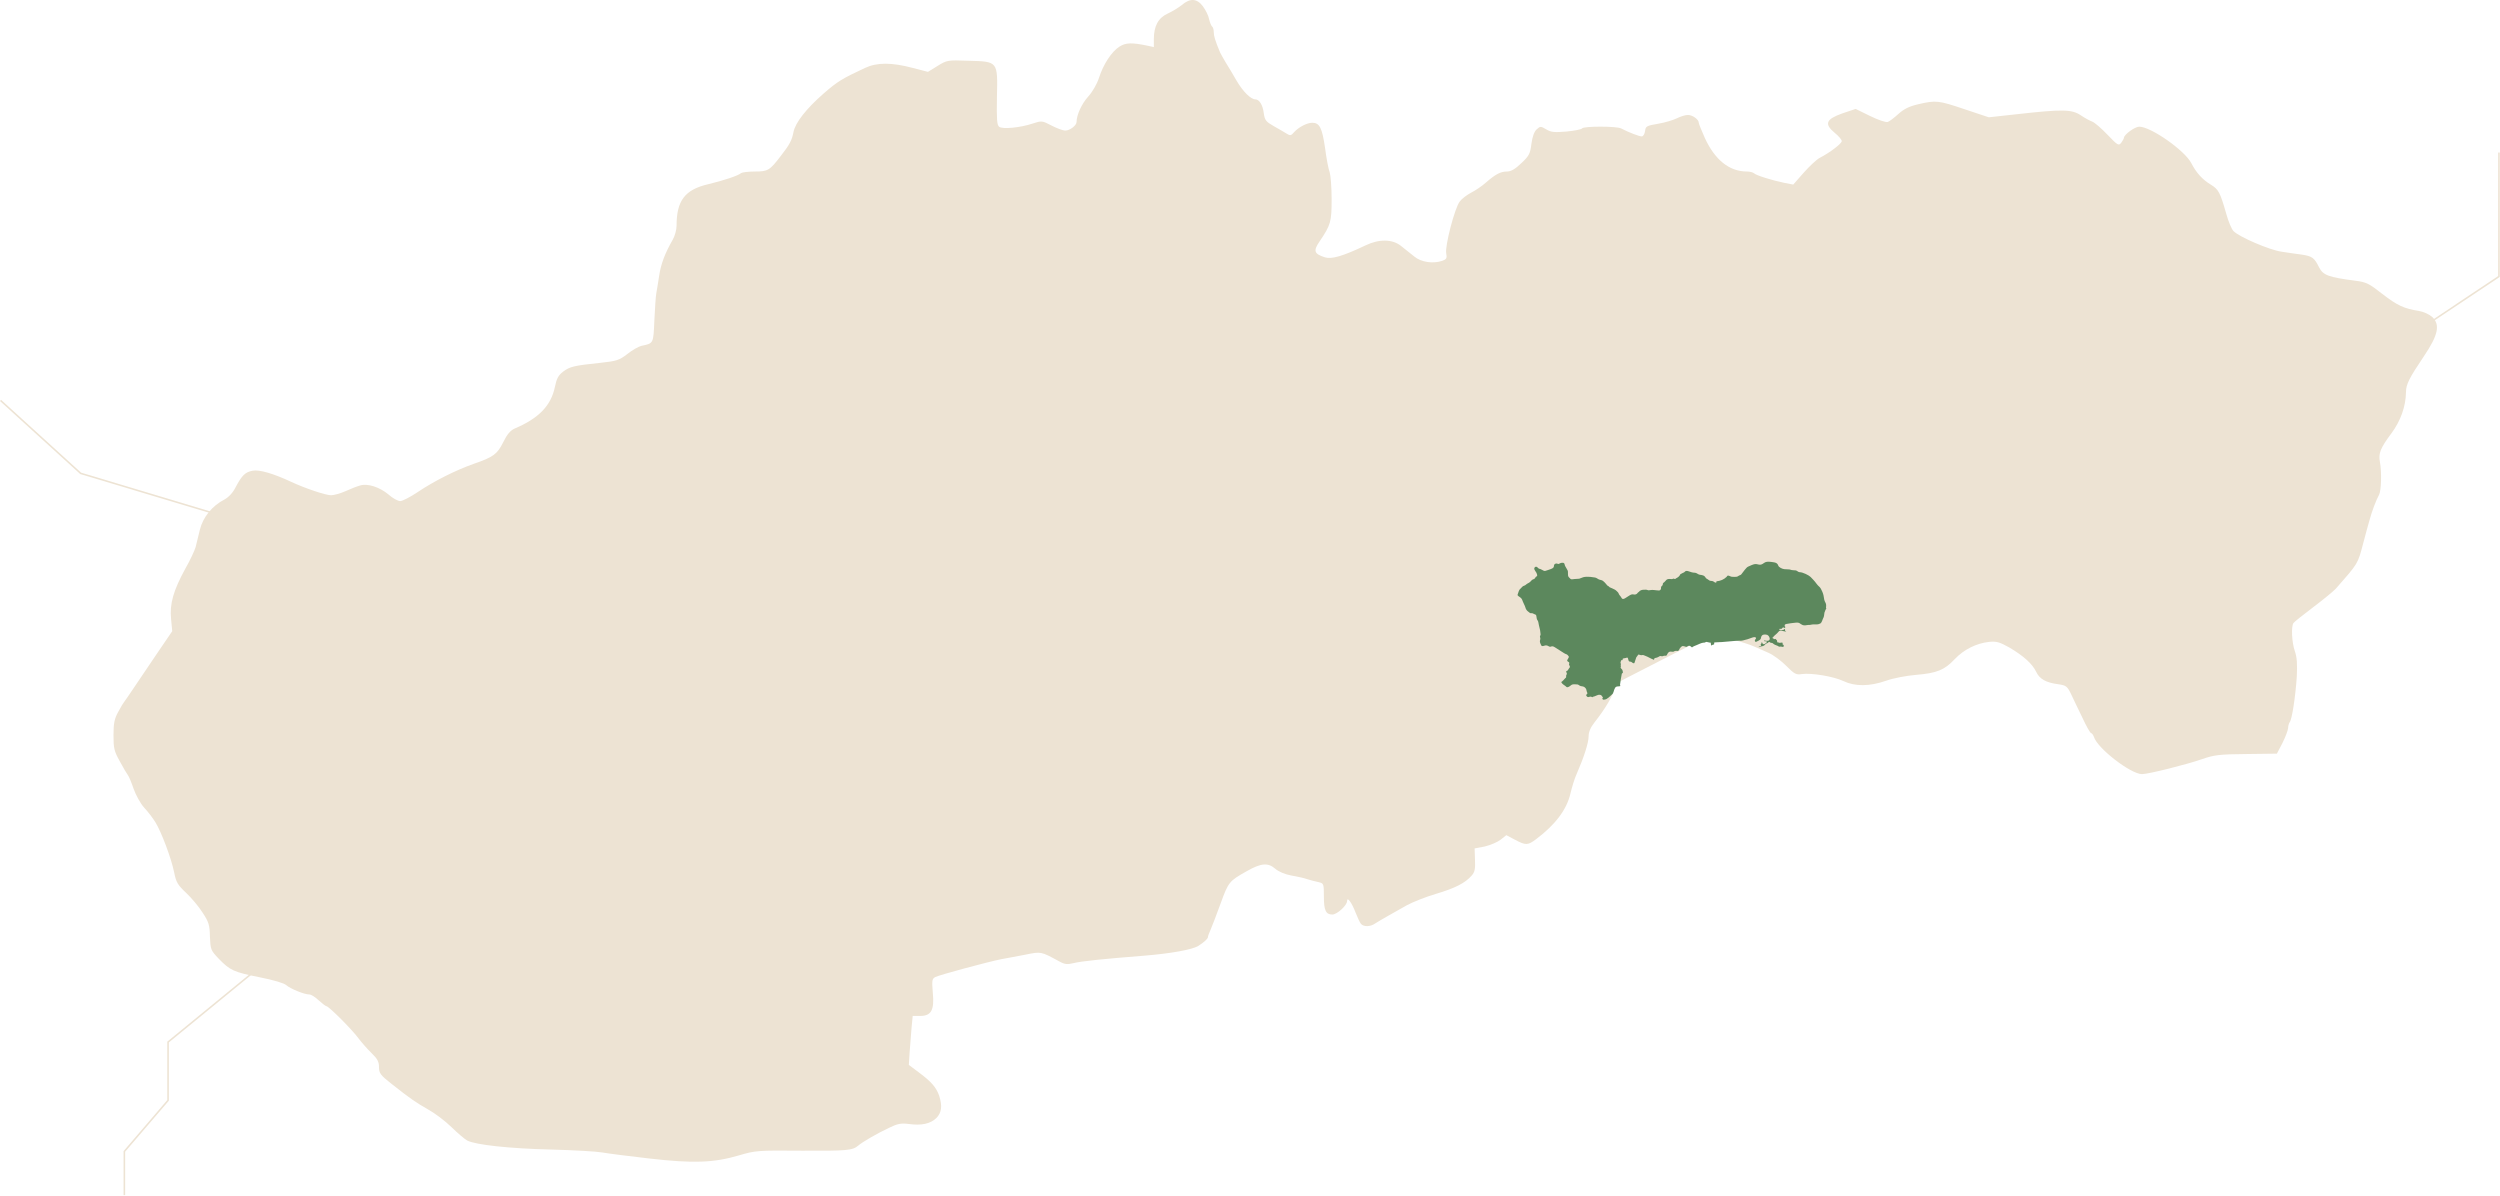
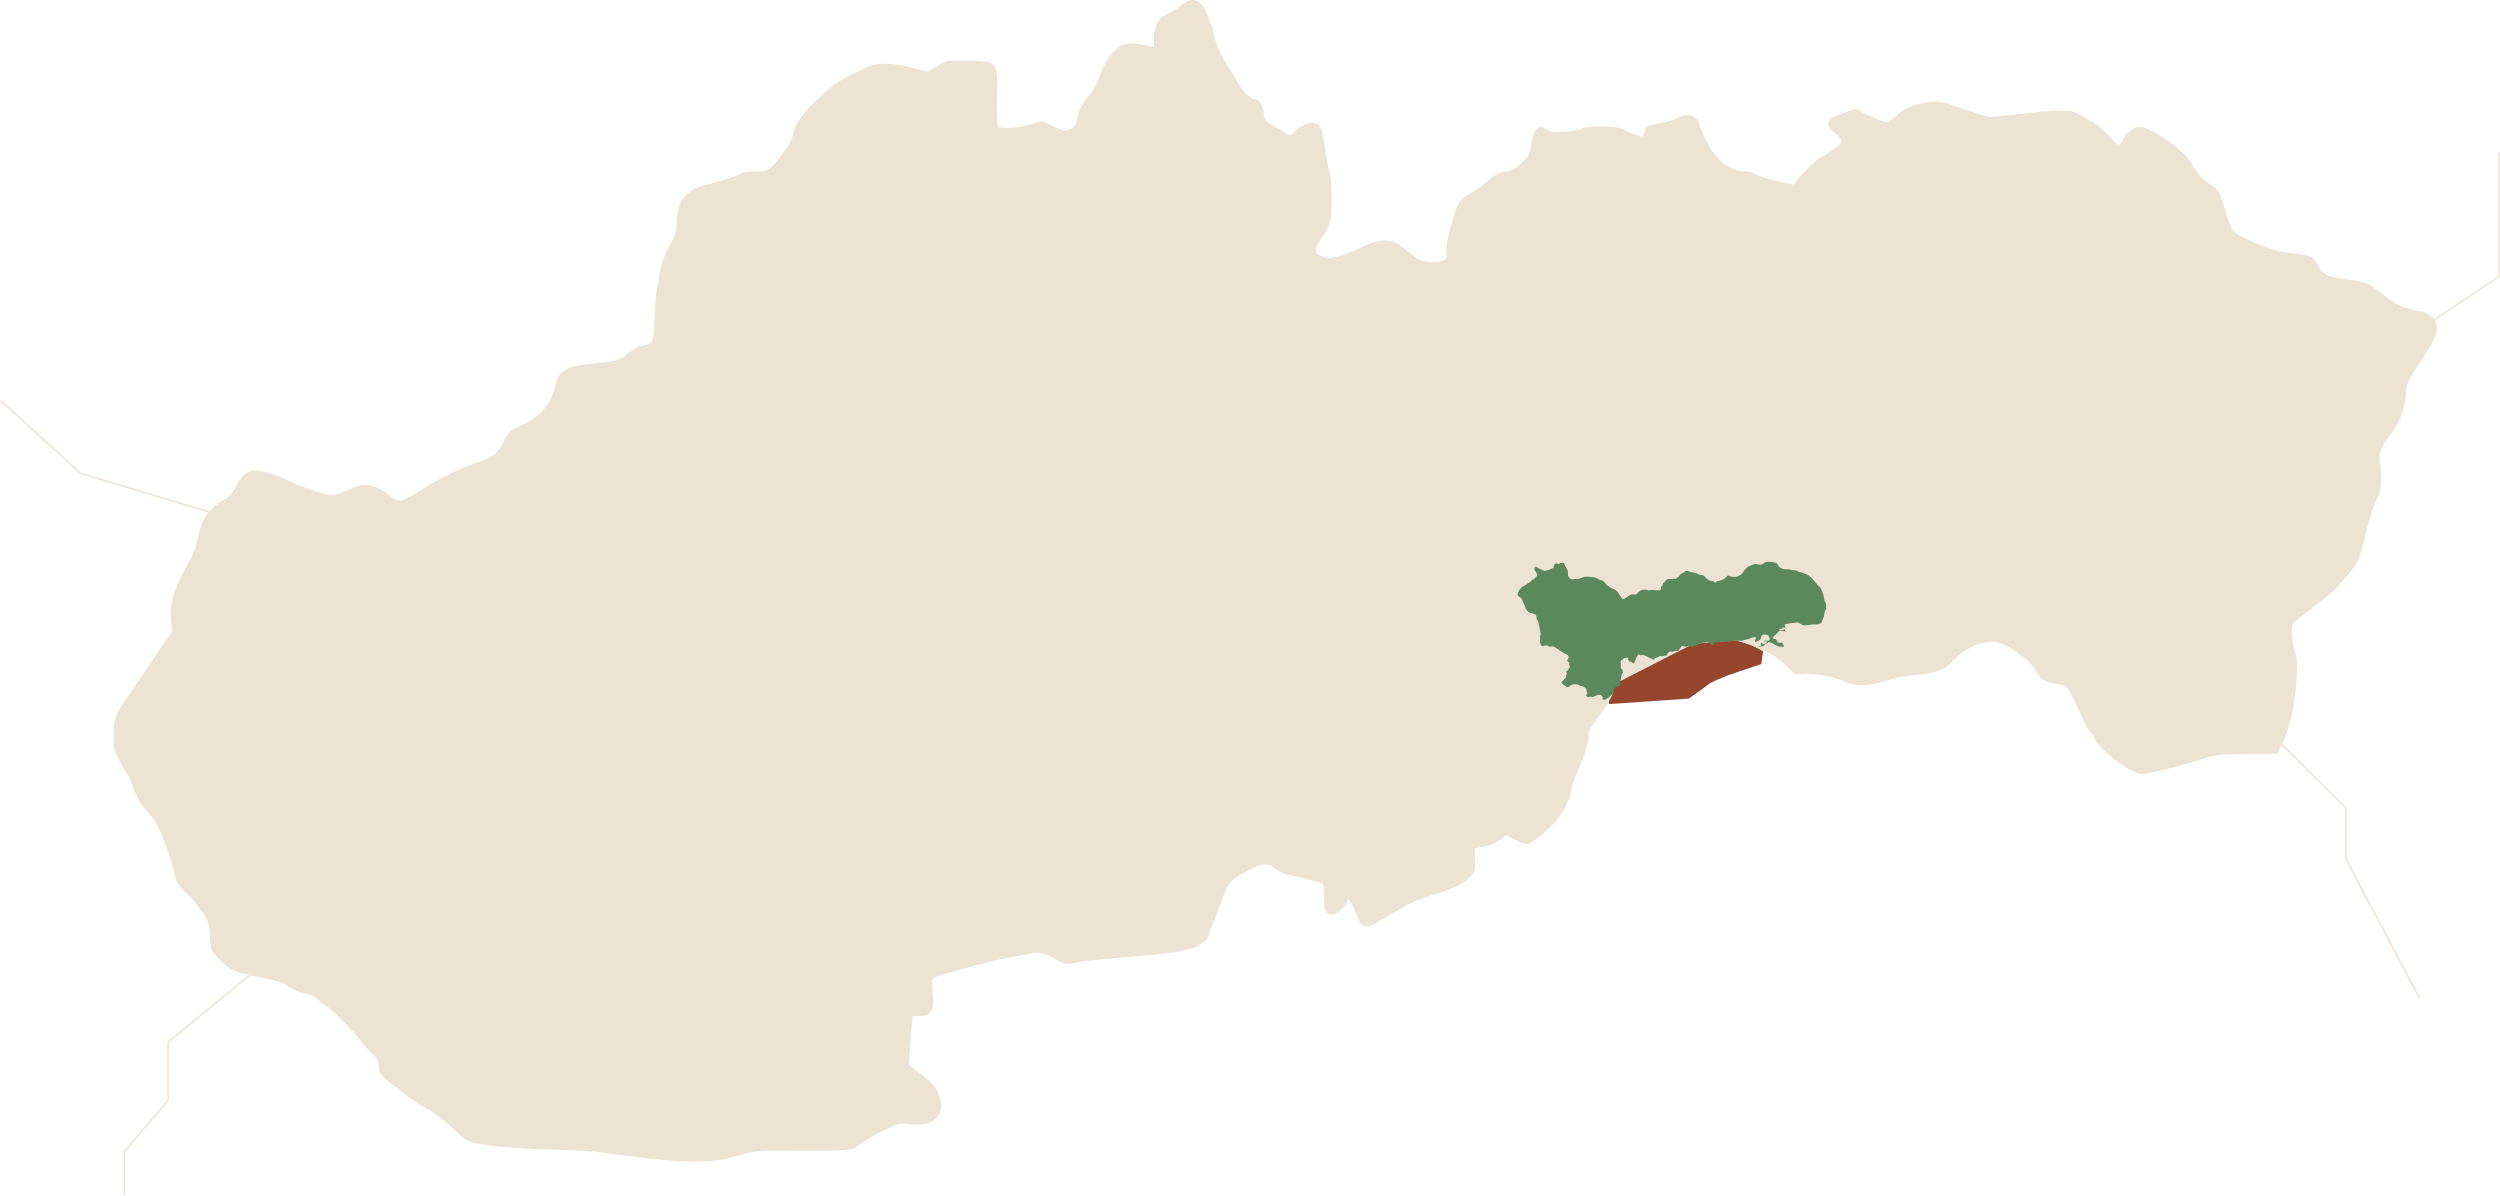
<svg xmlns="http://www.w3.org/2000/svg" width="1573" height="752" viewBox="0 0 1573 752" fill="none">
+   <path d="M1062.62 439.558L1012.48 442.986L1011.34 437.272L1015.89 429.272L1023.87 424.701L1058.06 406.415C1067.55 404.51 1087.23 402.986 1089.96 402.986C1096.8 402.986 1103.26 406.034 1109.34 409.843L1108.2 417.843L1087.68 424.701C1083.89 426.224 1076.06 429.501 1075.15 430.415C1074.24 431.329 1066.41 436.891 1062.62 439.558Z" fill="#96462F" />
  <path d="M743.63 3.127C741.684 4.722 737.672 7.176 734.754 8.526C728.797 11.226 726 16.379 726 24.6V29.631L722.11 28.772C712.14 26.686 708.371 26.809 704.481 29.263C699.496 32.331 694.146 40.552 691.472 49.019C690.134 53.068 687.338 57.854 684.663 60.799C680.651 65.216 677.368 72.333 677.368 76.75C677.368 78.959 673.113 82.149 670.317 82.149C668.736 82.149 664.845 80.677 661.563 78.959C655.727 75.891 655.362 75.891 649.769 77.732C642.11 80.309 631.046 81.413 628.736 79.818C627.277 78.714 627.034 75.523 627.277 61.044C627.763 38.466 628.128 38.712 609.161 38.221C596.152 37.73 595.788 37.853 589.83 41.534L583.873 45.215L574.389 42.761C561.016 39.202 551.775 39.202 544.237 42.761C529.769 49.51 526.973 51.227 518.219 58.835C507.277 68.406 500.347 77.241 499.253 83.131C498.28 88.162 496.943 90.862 491.471 97.856C484.298 107.304 483.204 107.918 474.936 107.918C470.924 107.918 467.034 108.408 466.304 108.899C464.602 110.494 455.362 113.562 445.635 115.893C430.924 119.329 425.696 126.201 425.696 142.03C425.696 144.607 424.602 148.533 423.265 150.865C418.401 159.331 415.848 166.08 414.754 173.442C414.146 177.614 413.295 182.523 412.93 184.609C412.566 186.572 412.079 194.302 411.714 201.787C411.107 216.267 411.228 216.021 403.569 217.617C401.866 217.985 397.733 220.316 394.693 222.77C389.587 226.697 387.885 227.188 377.793 228.292C361.38 230.01 358.584 230.623 354.328 233.814C351.289 236.145 350.195 238.231 349.1 243.63C346.669 255.287 338.888 263.263 323.812 269.644C321.137 270.871 319.07 273.202 316.638 278.233C312.869 285.718 310.559 287.559 298.037 291.853C286.608 295.903 273.234 302.652 263.143 309.4C258.401 312.591 253.295 315.29 251.836 315.29C250.377 315.29 246.973 313.45 244.419 311.118C238.827 306.455 231.289 304.001 226.547 305.474C224.723 305.965 220.59 307.56 217.429 309.032C214.146 310.505 210.012 311.609 208.31 311.609C204.906 311.609 191.775 307.192 183.143 303.142C171.836 297.866 163.204 295.412 159.07 296.148C154.328 297.007 152.261 298.97 148.249 306.578C146.547 310.014 143.872 312.836 141.197 314.309C133.538 318.235 127.702 325.352 125.757 333.328C124.784 337.255 123.568 342.163 123.082 344.249C122.474 346.335 119.678 352.47 116.638 357.746C109.1 371.49 106.669 379.956 107.641 389.527L108.371 397.135L99.252 410.51C94.267 417.872 87.58 427.689 84.419 432.474C81.258 437.137 78.462 441.309 78.097 441.677C77.732 442.045 76.03 444.745 74.45 447.812C72.018 452.107 71.41 455.052 71.41 462.537C71.41 470.758 71.775 472.599 75.422 479.102C77.611 483.152 79.921 487.078 80.529 487.815C81.137 488.551 82.717 492.355 84.055 496.281C85.392 500.085 88.31 505.484 90.62 508.061C93.052 510.638 96.213 514.81 97.793 517.387C101.562 523.522 107.763 539.965 109.586 548.922C110.802 555.18 111.897 556.898 117.124 561.806C120.407 564.874 125.149 570.518 127.459 574.199C131.349 580.089 131.957 582.053 132.079 589.292C132.444 597.514 132.565 597.882 137.672 603.281C144.845 610.643 147.033 611.625 163.568 614.938C172.201 616.656 178.766 618.619 180.103 619.846C182.535 622.055 191.41 625.736 194.693 625.736C195.787 625.736 198.34 627.331 200.529 629.417C202.717 631.38 204.906 633.098 205.392 633.098C206.851 633.098 221.805 648.068 225.574 653.345C227.641 656.044 231.289 660.216 233.842 662.67C237.489 666.229 238.462 668.069 238.462 671.382C238.462 675.186 239.313 676.413 246 681.69C258.401 691.506 261.927 693.838 269.465 698.132C273.477 700.341 280.043 705.249 284.055 709.176C288.067 713.102 292.565 716.906 294.024 717.642C299.252 720.342 320.529 722.673 346.547 723.287C361.015 723.655 375.605 724.514 378.888 725.127C382.292 725.741 395.544 727.459 408.553 728.931C436.395 732.122 449.04 731.631 464.967 726.968C475.301 723.9 476.882 723.778 504.481 724.023C532.809 724.146 536.335 723.9 539.982 720.833C542.657 718.501 551.775 713.225 559.313 709.667C564.785 706.967 566.973 706.599 571.836 707.212C579.861 708.317 585.453 707.09 589.222 703.409C592.505 699.973 592.991 695.924 590.924 689.42C589.101 684.266 586.183 680.708 578.037 674.695L571.836 670.033L572.323 662.302C572.687 658.007 573.174 651.136 573.538 646.841L574.268 639.233H579.009C585.94 639.233 588.006 635.552 586.912 624.509C586.304 617.024 586.426 615.919 588.371 614.815C590.803 613.465 621.441 605.244 629.952 603.526C632.991 603.035 639.678 601.686 645.028 600.704C655.241 598.618 654.876 598.618 666.426 604.876C669.952 606.839 671.532 606.962 675.545 605.98C680.408 604.753 695.119 603.281 719.921 601.317C736.578 599.968 750.195 597.514 753.964 595.182C757.612 592.851 760.043 590.642 760.043 589.538C760.043 589.047 760.773 586.961 761.745 584.875C762.718 582.666 765.514 575.304 768.067 568.31C772.931 554.935 773.417 554.321 784.602 548.063C793.478 543.032 797.855 542.664 802.353 546.591C804.663 548.554 808.554 550.149 812.566 550.885C816.092 551.499 820.712 552.48 822.657 553.217C824.724 553.83 827.764 554.689 829.709 555.057C832.87 555.794 832.992 556.039 832.992 564.138C832.992 572.85 834.207 575.426 838.341 575.426C841.259 575.426 847.581 569.659 847.581 566.96C847.581 563.892 850.499 567.819 852.931 574.199C854.147 577.267 855.606 580.457 856.335 581.316C858.037 583.28 862.292 583.157 865.21 581.071C866.548 580.212 870.074 578.126 873.113 576.408C876.153 574.69 881.624 571.623 885.271 569.537C888.919 567.573 897.186 564.26 903.508 562.42C915.423 558.861 921.867 555.671 926.001 550.885C927.946 548.677 928.311 546.713 928.068 541.069L927.824 533.829L934.268 532.602C937.794 531.743 942.171 529.903 944.238 528.307L947.764 525.485L953.113 528.307C960.043 531.989 961.259 531.989 966.609 527.939C978.524 518.982 985.818 509.411 988.128 499.226C989.101 495.177 990.803 489.532 992.141 486.71C996.639 476.403 999.557 467.323 999.557 463.273C999.557 460.574 1000.77 457.629 1003.33 454.439C1010.13 445.849 1015.36 437.014 1015.36 433.701C1015.36 431.125 1016.7 429.897 1023.63 426.462C1028.13 424.13 1041.5 417.259 1053.54 411.123C1065.45 404.988 1076.52 399.957 1078.1 399.957C1081.75 399.957 1098.4 404.375 1103.51 406.706C1105.58 407.565 1109.71 409.406 1112.75 410.755C1115.79 412.105 1120.77 415.786 1123.93 418.977C1128.92 424.008 1130.13 424.744 1133.66 424.13C1139.74 423.271 1153.72 425.603 1159.92 428.548C1167.1 431.983 1176.34 431.983 1186.79 428.302C1191.17 426.707 1199.68 425.112 1205.64 424.621C1218.77 423.517 1223.51 421.553 1229.95 414.682C1235.67 408.669 1243.57 404.743 1251.47 403.884C1256.21 403.393 1258.16 404.007 1264.12 407.32C1273.11 412.596 1278.71 417.627 1281.14 422.658C1283.2 427.198 1287.34 429.529 1295 430.511C1299.98 431.247 1300.71 431.738 1303.14 436.769C1304.6 439.837 1307.76 446.585 1310.32 451.739C1312.75 457.015 1315.18 461.31 1315.79 461.31C1316.27 461.31 1317 462.414 1317.49 463.642C1319.68 470.881 1340.71 487.078 1347.76 487.078C1351.78 487.078 1376.21 480.943 1385.58 477.63C1392.99 475.053 1396.4 474.562 1413.42 474.44L1432.63 474.194L1436.15 467.445C1437.98 463.764 1439.56 459.592 1439.68 458.12C1439.68 456.77 1440.17 455.175 1440.65 454.439C1442.11 452.843 1444.3 438.364 1445.15 425.603C1445.51 417.872 1445.27 413.578 1443.93 409.774C1441.99 404.252 1441.5 394.067 1443.08 391.981C1443.57 391.245 1449.16 386.828 1455.48 382.042C1461.81 377.257 1468.25 371.98 1469.71 370.385C1483.93 354.188 1483.45 355.047 1486.97 341.672C1488.43 336.273 1490.14 329.647 1490.99 326.947C1492.45 321.548 1495 314.799 1496.94 311.241C1498.28 308.664 1498.65 297.007 1497.43 290.626C1496.46 285.227 1497.67 282.037 1504.72 272.589C1510.44 264.858 1513.72 255.778 1513.84 246.82C1513.84 241.912 1515.79 237.986 1525.15 224.12C1534.15 210.745 1535.48 204.364 1530.38 199.456C1528.43 197.738 1524.91 196.143 1521.99 195.652C1512.63 194.18 1508.37 192.216 1499.01 184.977C1490.74 178.473 1488.92 177.492 1481.99 176.633C1465.09 174.424 1461.69 173.197 1459.13 168.166C1456.21 162.154 1454.76 161.172 1448.19 160.19C1445.15 159.822 1439.44 158.963 1435.42 158.35C1427.89 157.245 1409.04 149.147 1405.39 145.466C1404.18 144.361 1402.11 139.453 1400.77 134.545C1396.88 120.924 1395.91 119.206 1391.17 116.262C1385.7 112.948 1381.93 108.776 1378.77 102.641C1374.63 94.665 1353.48 79.818 1346.06 79.695C1343.27 79.695 1336.34 84.726 1336.34 86.812C1336.34 87.303 1335.48 88.653 1334.63 89.88C1333.05 91.843 1332.44 91.475 1326 84.726C1322.11 80.677 1317.86 76.996 1316.4 76.505C1315.06 76.014 1311.78 74.296 1309.1 72.456C1303.51 68.774 1297.67 68.652 1269.22 71.842L1251.35 73.805L1236.27 68.774C1219.5 63.13 1218.16 63.007 1206.97 65.584C1201.14 66.934 1197.86 68.652 1194.45 71.719C1191.9 74.051 1188.86 76.382 1187.76 76.75C1186.55 77.118 1181.56 75.4 1176.58 72.946L1167.58 68.529L1159.19 71.351C1148.86 75.032 1147.64 77.977 1154.45 83.622C1156.88 85.585 1158.83 87.916 1158.83 88.775C1158.83 90.371 1151.17 96.138 1144.97 99.328C1143.02 100.31 1138.52 104.604 1134.88 108.654L1128.31 116.139L1122.6 115.034C1114.94 113.439 1104.97 110.372 1103.63 109.022C1102.9 108.408 1100.96 107.918 1099.13 107.918C1088.07 107.918 1078.95 100.555 1072.63 86.689C1070.56 82.027 1068.86 77.855 1068.86 77.241C1068.86 75.155 1064.97 72.333 1062.05 72.333C1060.35 72.333 1057.31 73.314 1055.12 74.419C1052.93 75.523 1047.7 77.118 1043.33 77.855C1036.03 79.082 1035.42 79.45 1035.06 82.517C1034.82 84.358 1033.84 85.831 1032.99 85.831C1031.41 85.831 1024.97 83.376 1019.98 80.8C1017.19 79.327 996.274 79.327 995.423 80.8C995.059 81.413 990.682 82.272 985.697 82.763C978.037 83.376 975.97 83.254 972.931 81.413C969.405 79.327 969.162 79.327 966.852 81.413C965.271 82.886 964.177 86.076 963.569 90.493C962.84 96.629 962.11 98.101 957.247 102.641C953.478 106.322 950.682 107.918 948.25 107.918C944.116 107.918 940.955 109.635 934.876 114.912C932.445 117.12 928.189 119.943 925.514 121.292C922.961 122.642 919.679 125.096 918.463 126.814C915.302 130.864 909.101 154.791 909.952 159.331C910.56 162.399 910.195 163.135 907.399 164.117C901.685 166.08 894.147 164.976 889.891 161.417C887.703 159.699 884.055 156.754 881.745 154.914C876.274 150.374 867.764 150.251 859.131 154.423C844.906 161.172 837.855 163.258 833.599 161.908C826.791 159.699 826.183 157.859 830.317 151.846C837.368 141.416 837.855 139.576 837.855 125.219C837.855 117.857 837.247 110.249 836.639 108.408C835.909 106.69 834.572 99.696 833.721 93.07C831.897 80.554 830.317 77.241 825.697 77.241C822.414 77.241 817.186 79.941 814.268 83.131C812.323 85.462 811.715 85.462 809.405 83.99C808.067 83.131 804.42 81.045 801.381 79.327C796.639 76.628 795.788 75.646 795.18 71.351C794.572 66.075 792.384 62.516 789.83 62.516C787.034 62.516 782.049 57.608 778.037 50.737C775.849 46.933 772.809 41.779 771.229 39.325C769.77 36.871 768.189 34.049 767.703 33.067C764.542 25.459 763.69 22.637 763.69 20.06C763.69 18.588 763.204 16.993 762.596 16.625C762.11 16.256 761.259 14.17 760.773 12.084C760.408 9.876 758.584 6.317 756.882 3.986C753.113 -1.045 748.858 -1.291 743.63 3.127Z" fill="#EDE3D3" />
  <path d="M1123.3 394.345L1123.32 394.795C1123.14 394.779 1122.91 394.987 1122.86 395.123C1122.79 395.132 1122.71 395.136 1122.63 395.137C1122.56 394.776 1122.22 394.784 1121.91 394.813C1121.6 394.841 1121.42 395.051 1121.27 395.393C1120.98 396.039 1119.67 395.277 1119.31 395.982C1120.01 396.528 1122.4 396.752 1122.63 395.808C1122.75 395.776 1122.87 395.73 1122.98 395.672C1123.09 396.064 1123.16 396.472 1123.23 396.952C1123.47 397.097 1123.72 396.946 1123.93 397.122C1123.09 397.831 1120.99 396.442 1120.04 396.766C1119.18 397.055 1118.71 397.982 1118.07 398.544L1116.47 399.958C1116.13 400.259 1115.81 400.619 1115.63 400.946C1115.49 401.046 1115.18 401.041 1115.28 401.408C1115.33 401.593 1115.39 401.692 1115.64 401.642C1115.71 401.738 1115.86 401.769 1115.95 401.818C1115.97 401.94 1115.99 402.093 1116.09 402.127C1116.55 402.288 1116.88 401.908 1117.18 402.012C1117.41 402.095 1117.55 402.651 1117.95 402.677L1118.28 404.005C1118.4 404.456 1119.05 404.151 1119.28 404.298C1119.64 404.516 1120.19 404.686 1120.49 404.291L1121.11 404.337C1121.19 404.343 1121.26 404.515 1121.37 404.469C1121.45 404.437 1121.5 404.387 1121.47 404.303C1121.52 404.303 1121.58 404.341 1121.63 404.334L1121.63 405.334C1121.64 405.487 1121.68 405.576 1121.75 405.647C1121.79 405.702 1121.93 405.65 1121.98 405.69C1122.07 405.771 1122.18 405.834 1122.31 405.85C1122.32 406.227 1122.33 406.618 1122.16 406.963C1122.09 406.967 1122.01 407.053 1121.94 407.066L1121.36 406.971C1120.91 406.896 1120.34 406.741 1119.83 406.868C1119.2 407.025 1118.99 406.535 1118.57 406.399C1117.32 405.991 1116.26 405.553 1115.28 404.64L1113.91 404.339C1113.67 404.287 1113.22 403.631 1112.93 403.947C1112.46 404.473 1112.07 404.746 1111.36 404.914C1110.9 405.024 1110.61 405.66 1110.26 405.947C1109.52 406.556 1108.65 406.647 1107.74 406.806C1107.3 406.884 1106.94 407.357 1106.42 407.093L1107.98 406.294C1108.21 406.174 1107.92 405.684 1107.76 405.396C1108.28 405.116 1108.37 404.609 1108.48 404.001C1108.9 404.263 1108.83 404.818 1109.16 405.105C1109.73 405.6 1110.47 405.296 1110.91 404.767C1111.14 404.484 1111.84 404.287 1111.71 403.789C1111.58 403.29 1110.42 403.647 1110 403.37C1109.91 403.312 1109.95 402.943 1110.13 402.972C1110.93 403.093 1111.83 403.343 1112.6 403.136C1112.98 403.034 1113.59 402.41 1113.55 401.996C1113.47 401.002 1112.85 399.82 1111.9 399.446C1111.31 399.218 1110.49 399.218 1109.91 399.274C1107.89 399.462 1108.03 401.751 1107.82 402.037C1107.17 402.924 1105.86 403.389 1104.88 403.884C1104.55 404.051 1104.29 403.5 1104.19 403.281C1103.88 402.55 1105.15 401.914 1104.86 401.323C1104.25 400.11 1101.26 401.731 1099.65 402.179C1093.73 403.83 1096.66 402.825 1092.04 403.227L1083.42 403.977C1081.79 404.118 1080.24 404.017 1078.64 404.216C1078.5 404.635 1078.59 405.034 1078.51 405.461C1077.82 405.651 1077.2 405.769 1076.62 406.182L1076.38 404.379C1075.39 404.435 1073.68 403.613 1073.25 403.977C1072.66 404.489 1072.36 404.281 1071.73 404.366C1070.19 404.574 1068.79 405.422 1067.37 405.963C1066.36 406.345 1065.41 406.68 1064.61 407.364C1063.94 406.791 1063.12 406.02 1062.41 406.366L1061.03 407.04C1060.17 406.827 1059.29 406.345 1058.37 406.551C1057.92 406.889 1057.3 407.416 1056.95 407.964C1056.62 408.48 1056.32 409.654 1055.54 409.561C1054.62 409.454 1053.98 409.413 1053.16 409.943C1052.21 410.562 1050.47 408.984 1049.19 411.335C1048.93 411.811 1048.74 412.682 1048.02 412.588C1047.3 412.495 1046.78 412.583 1046.07 412.895C1045.6 413.099 1044.77 412.526 1044.23 412.889C1043.29 413.51 1042.26 413.965 1041.09 414.051L1040.66 415.155C1038.11 414.194 1037.46 413.472 1034.84 412.491C1034.22 412.26 1033.79 411.973 1033.07 412.226C1032.32 412.485 1031.23 411.578 1030.7 411.971C1030.55 412.08 1030.51 412.364 1030.35 412.568L1029.57 413.565L1028.34 417.228C1027.18 417.677 1026.89 416.309 1025.8 416.321C1024.09 416.341 1024.88 414.074 1023.82 413.722C1022.93 414.183 1021.09 414.153 1021.03 414.519L1020.9 415.289C1020.87 415.478 1020.35 415.281 1020.13 415.397C1019.91 415.513 1019.97 415.946 1019.84 416.147C1019.4 416.843 1019.77 417.25 1019.87 417.874C1019.92 418.194 1019.55 418.787 1019.92 419.19C1019.08 420.737 1020.82 420.543 1021 422.332C1021.03 422.623 1021.22 423.032 1021.1 423.324C1021.01 423.533 1020.49 423.681 1020.43 423.954C1019.94 426.244 1019.67 428.515 1019.32 430.818C1019.27 431.093 1019.64 431.418 1019.43 431.703C1018.66 431.962 1017.78 431.763 1016.99 432.081C1015.73 432.593 1015.35 435.396 1014.91 436.194C1014.53 436.891 1013.73 437.337 1013.18 437.949C1012.53 438.672 1011.69 439.244 1010.86 439.776C1010.29 440.135 1009.46 440.225 1008.83 440.25C1008.47 440.265 1008.04 439.48 1008.22 439.345L1008.57 439.085C1008.76 438.946 1007.44 437.39 1007.76 437.701C1006.39 436.377 1004.5 437.734 1003.25 438.143C1002.84 438.28 1002.22 438.32 1001.92 438.715C1000.15 437.618 999.81 439.244 998.579 438.32C998.244 438.068 997.872 437.614 998.148 437.086C998.29 436.815 998.974 436.429 998.78 436.055C998.41 435.343 998.282 434.747 998.124 433.95C997.989 433.27 997.257 432.509 996.672 432.178C995.793 431.681 994.675 431.928 993.901 431.378C993.264 430.926 992.909 430.61 992.047 430.622C991.03 430.636 989.723 430.32 988.794 430.931C987.992 431.458 987.376 432.168 986.416 432.379C985.66 432.545 985.517 432.087 985.065 431.729C984.081 430.951 982.913 430.468 982.315 429.143C983.306 428.548 983.988 427.663 984.711 426.878C985.027 426.534 985.555 426.373 985.419 425.664C985.318 425.138 985.535 424.688 985.794 424.231C986.087 423.714 985.521 423.167 985.443 422.686C985.357 422.157 986.002 422.129 986.283 421.92C986.743 421.577 986.832 420.929 987.229 420.533C987.543 420.22 987.769 419.992 987.767 419.593C987.764 419.205 987.642 418.891 987.369 418.551C987.009 418.104 987.47 417.506 987.379 417.007C987.278 416.454 986.363 416.379 986.134 415.865C985.76 415.024 987.592 413.802 986.981 412.913C985.909 411.352 985.513 411.854 984.215 411.026L978.308 407.26C975.924 405.74 976.104 407.656 974.436 406.63C972.162 405.232 971.503 406.992 969.95 406.383C967.762 402.549 969.811 403.179 968.957 400.744C968.778 400.281 969.416 399.646 969.334 399.115C969.148 397.911 969.149 396.688 968.797 395.545C968.36 394.12 968.188 392.708 967.873 391.265C967.714 390.535 967.047 389.98 966.928 389.253L966.629 387.413C966.514 386.704 965.952 386.644 965.368 386.398C964.782 386.151 964.246 385.71 963.53 385.839C962.718 385.984 962.319 385.367 961.807 385.02C960.706 384.276 960.099 383.456 959.756 382.169C959.425 380.92 958.645 379.822 958.209 378.588C957.915 377.755 957.628 376.886 956.997 376.262C956.179 375.456 954.595 374.905 954.884 374.129C955.479 372.529 955.658 371.147 956.738 370.329C957.35 369.867 957.768 369.066 958.434 368.751C959.101 368.436 959.618 368.379 960.136 367.85C960.892 367.077 962.199 366.796 962.894 365.985C963.586 365.176 964.076 364.631 965.145 364.35C965.754 364.191 966.038 363.251 966.434 362.857C966.632 362.66 966.993 362.692 967.09 362.543C967.393 362.071 966.97 360.858 966.724 360.396C966.164 359.349 964.466 357.757 965.939 356.746C966.435 356.405 967.054 356.618 967.493 357.116C968.589 358.359 968.708 357.558 970.261 358.563C970.833 358.933 971.732 359.431 972.435 359.177C973.266 358.876 974.018 358.676 974.851 358.379L975.831 358.029C978.732 356.995 977.083 355.795 978.303 354.891C978.768 354.546 979.402 354.453 979.951 354.694C981.272 355.272 980.943 354.037 983.378 354.087C984.017 354.099 984.371 354.604 984.467 355.165C984.611 356.013 985.054 356.614 985.459 357.33L986.304 358.82C986.92 359.905 986.138 361.988 987.018 363.066C988.681 365.102 988.922 364.44 990.676 364.324L993.644 364.127L996.145 363.198C997.062 362.858 999.509 362.82 1000.55 362.963L1003.54 363.372C1004.54 363.509 1005.3 364.304 1006.17 364.643C1007.04 364.982 1007.93 364.932 1008.65 365.562C1009.28 366.117 1009.9 366.593 1010.41 367.303C1010.91 368.003 1011.44 368.617 1012.26 368.963C1012.45 369.046 1012.53 369.386 1012.73 369.476L1014.45 370.221C1015.58 370.71 1016.53 371.148 1017.36 372.031C1017.78 372.478 1018.17 372.726 1018.43 373.374C1018.53 373.636 1018.79 374.204 1018.99 374.414C1019.62 375.059 1019.99 375.74 1020.46 376.466C1020.94 377.202 1021.97 376.756 1022.56 376.378L1024.92 374.884C1025.78 374.343 1026.7 373.733 1027.73 374.007C1028.84 374.3 1029.91 373.948 1030.5 372.938C1030.63 372.716 1030.98 372.629 1031.13 372.435C1031.97 371.349 1033.18 371.04 1034.5 371.049C1035.25 371.054 1035.98 370.936 1036.69 371.272C1037.28 371.552 1037.75 371.381 1038.35 371.291C1041.36 370.833 1043.85 372.155 1044.68 371.192C1045.11 370.688 1045.19 370.273 1045.13 369.563C1045.09 369.04 1045.83 368.626 1046.09 368.21C1046.34 367.815 1046.13 367.063 1046.51 366.803C1048.71 365.313 1047.9 363.887 1051.88 364.379C1052.39 364.442 1052.93 363.763 1053.56 364.223C1054.02 364.56 1054.4 363.95 1054.72 363.804C1055.87 363.269 1056.81 362.471 1057.27 361.328L1058.65 360.568C1059.17 360.274 1059.66 360.24 1060.06 359.755C1061.3 358.243 1063.36 360.323 1066.26 360.356C1067.15 360.366 1067.82 360.862 1068.52 361.27C1069.83 362.027 1071.32 361.409 1072.71 362.794C1073.08 363.489 1073.58 364.072 1074.38 364.43C1075 364.706 1075.44 365.374 1076.18 365.458C1076.86 365.534 1077.61 365.516 1078.21 365.947C1078.71 366.313 1079.22 366.738 1079.86 366.569C1079.94 366.271 1079.89 366.001 1080.06 365.742C1082.42 365.565 1084.66 364.647 1086.34 362.996C1086.62 362.727 1086.82 362.144 1087.27 362.154C1088.13 362.173 1088.92 362.893 1089.75 362.917L1091.54 362.97C1092.45 362.997 1093.16 362.914 1093.86 362.352C1094.36 361.951 1095.17 361.923 1095.6 361.411C1096.86 359.896 1098.63 357.102 1099.88 356.548L1101.98 355.617C1105.27 354.161 1105.73 355.425 1107.66 355.301C1108.39 355.254 1109.47 354.605 1110.01 354.173C1111.53 352.963 1114.35 353.533 1116.18 353.814C1117.36 353.996 1118.51 354.528 1118.84 355.762C1119.17 356.996 1121.55 358.06 1122.82 358.126L1125.82 358.283C1126.29 358.308 1126.8 358.568 1127.27 358.668C1128.18 358.862 1129.02 358.774 1129.9 358.895C1130.73 359.009 1131.43 360.041 1132.36 360.025C1134.27 359.989 1138.24 362.002 1139.23 363.029L1140.95 364.83C1142.66 366.609 1143.01 367.74 1145.06 369.538C1145.4 369.832 1145.72 370.541 1145.96 370.986C1148.27 375.37 1147 376.43 1148.6 379.226C1149.12 380.152 1149.08 381.257 1148.9 382.276C1148.87 382.428 1149.11 382.62 1149.14 382.723C1149.11 382.628 1148.04 384.9 1147.93 385.491C1147.73 386.686 1147.79 387.995 1147.11 389.052C1146.73 389.647 1146.34 391.876 1145.24 392.344C1144.87 392.505 1144.29 392.711 1143.94 392.809C1143.41 392.96 1140.35 392.68 1139.24 393.118C1138.72 393.322 1138.35 393.18 1137.81 393.206C1136.67 393.262 1135.43 393.749 1134.28 393.299C1132.33 392.534 1132.53 391.512 1129.83 391.789C1127.83 391.995 1125.92 392.221 1123.96 392.601C1123.46 392.696 1123.04 392.913 1122.94 393.308C1122.85 393.632 1122.84 394.252 1123.3 394.344L1123.3 394.345Z" fill="#5C885D" />
+   <path d="M1425.34 457.986L1476.15 508.527V540.689L1522.34 627.986" stroke="#EDE3D3" />
  <path d="M142.412 325.357L50.75 297.832L0.336 251.958M177.336 596.986L105.747 655.651V692.35L78.249 724.462V751.986M1517.34 210.672L1572.34 173.972V132.686V95.986" stroke="#EDE3D3" />
</svg>
